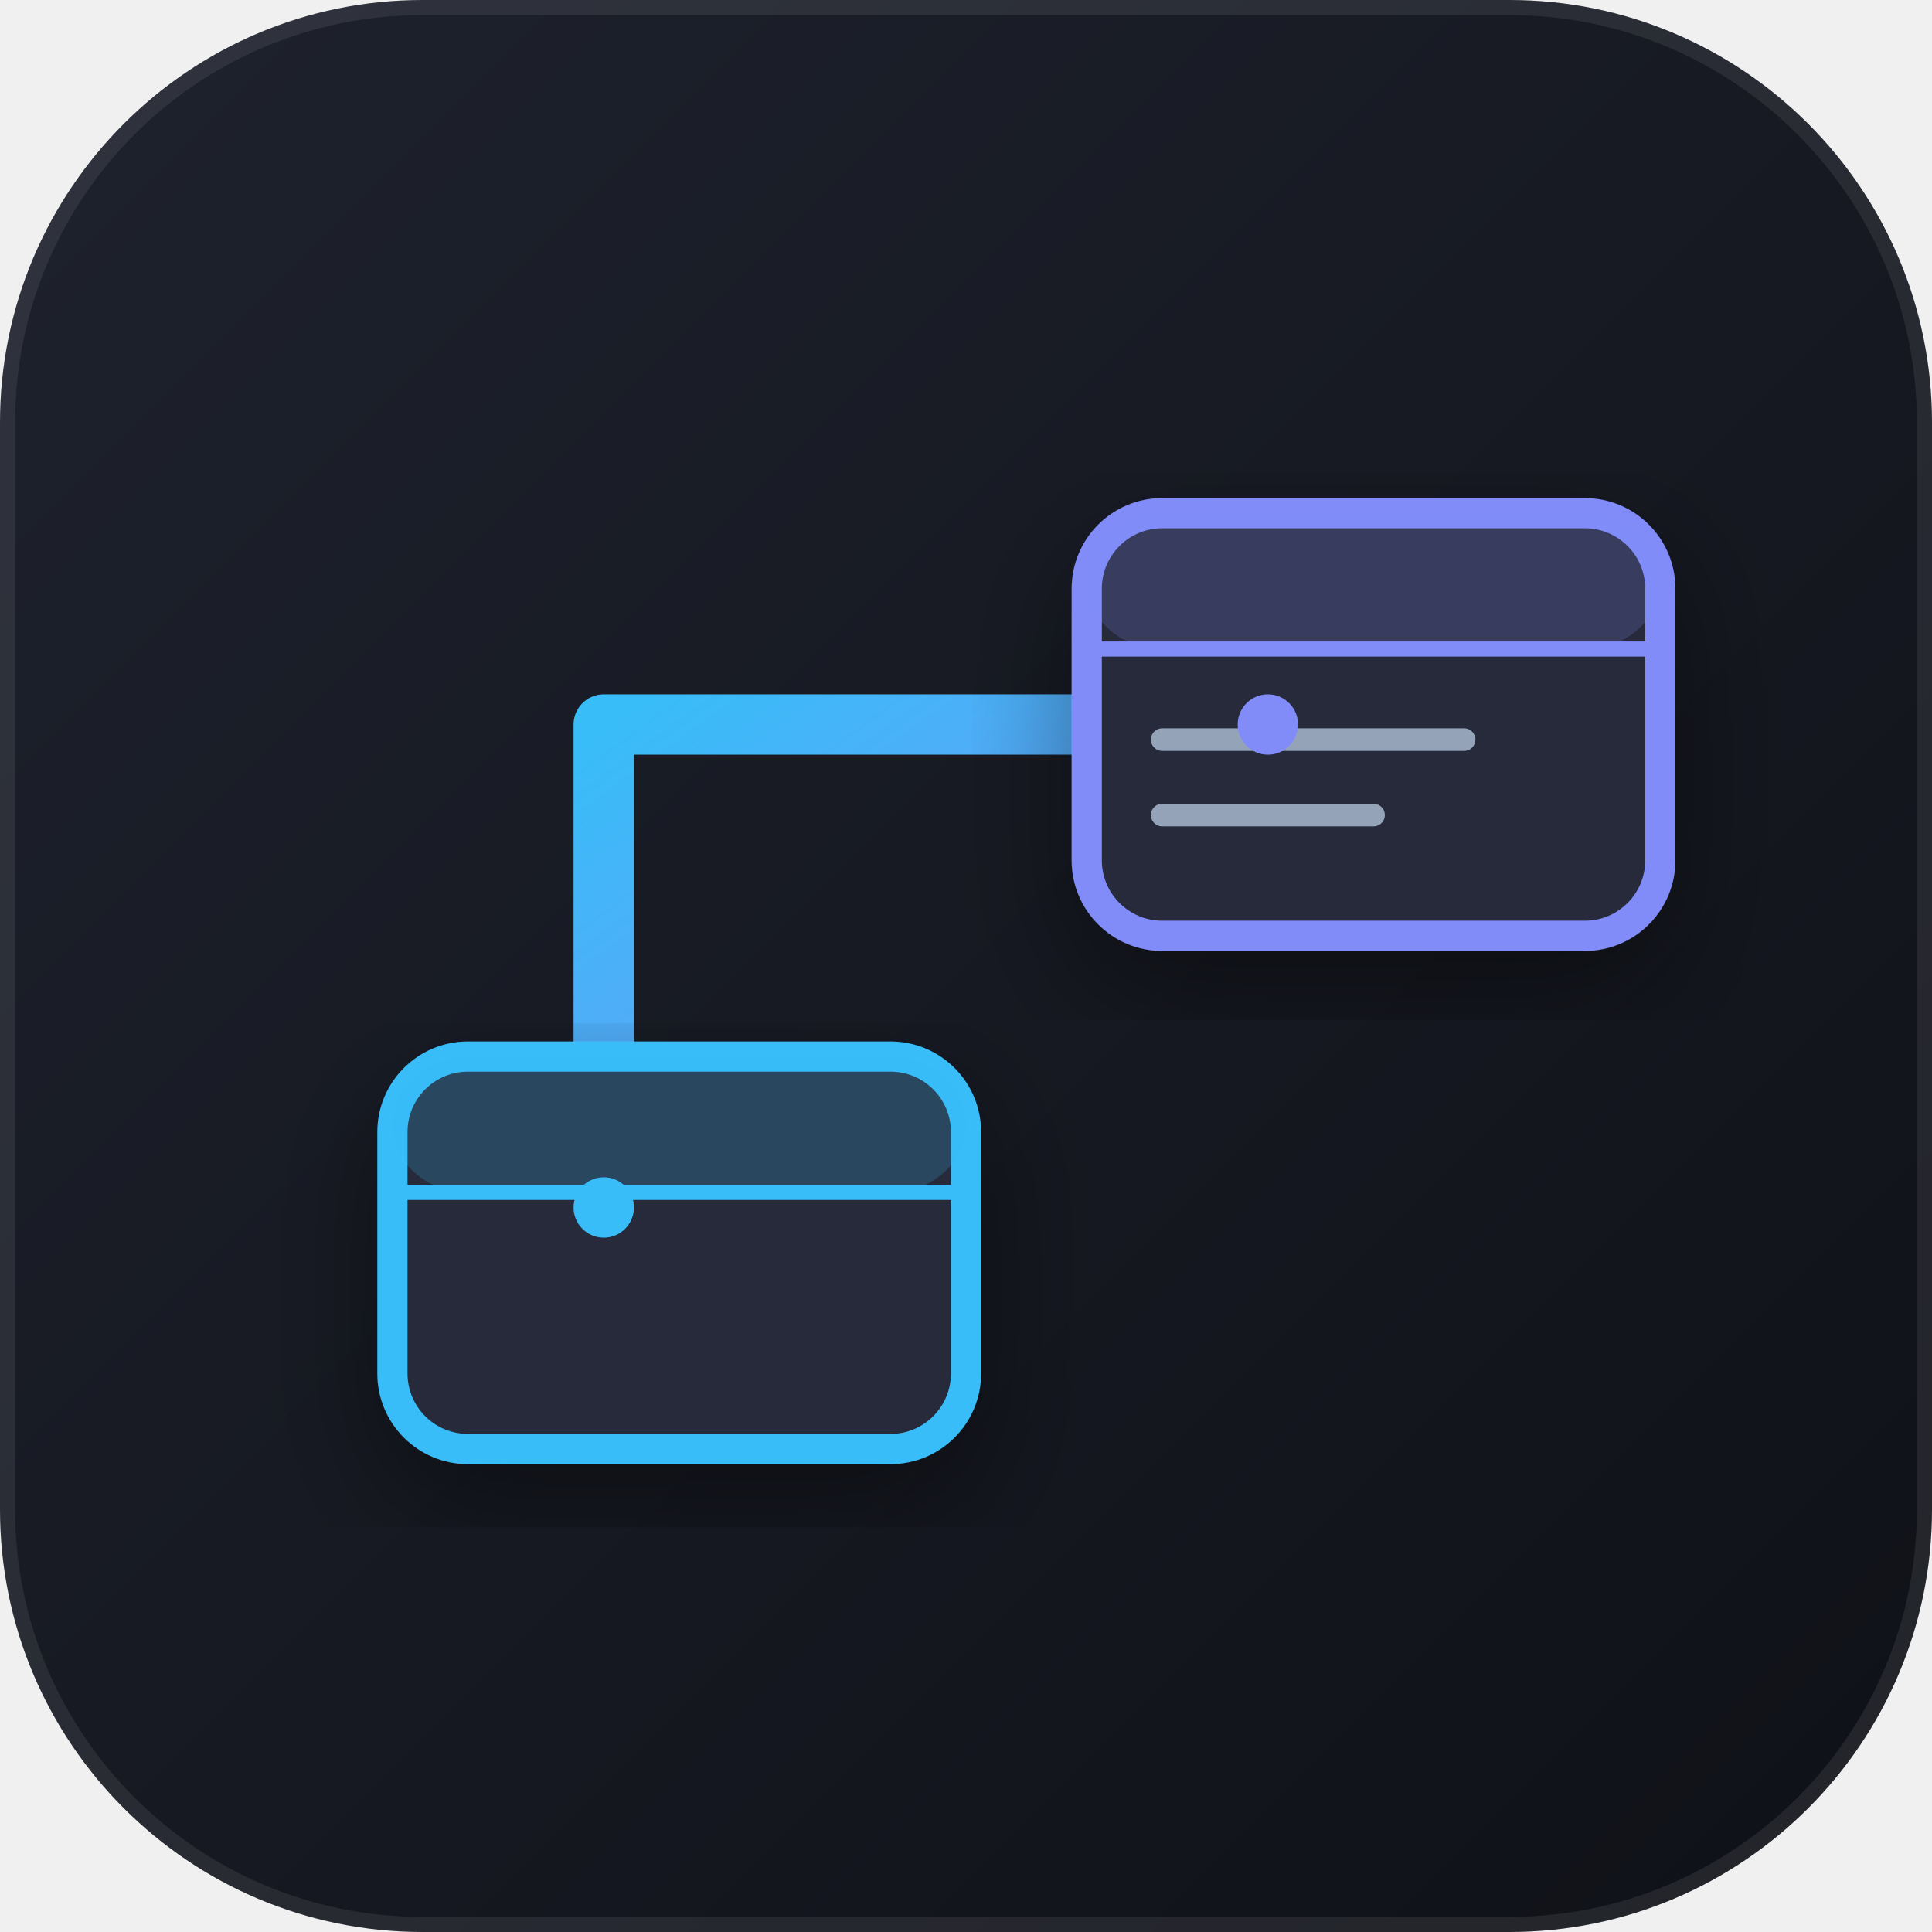
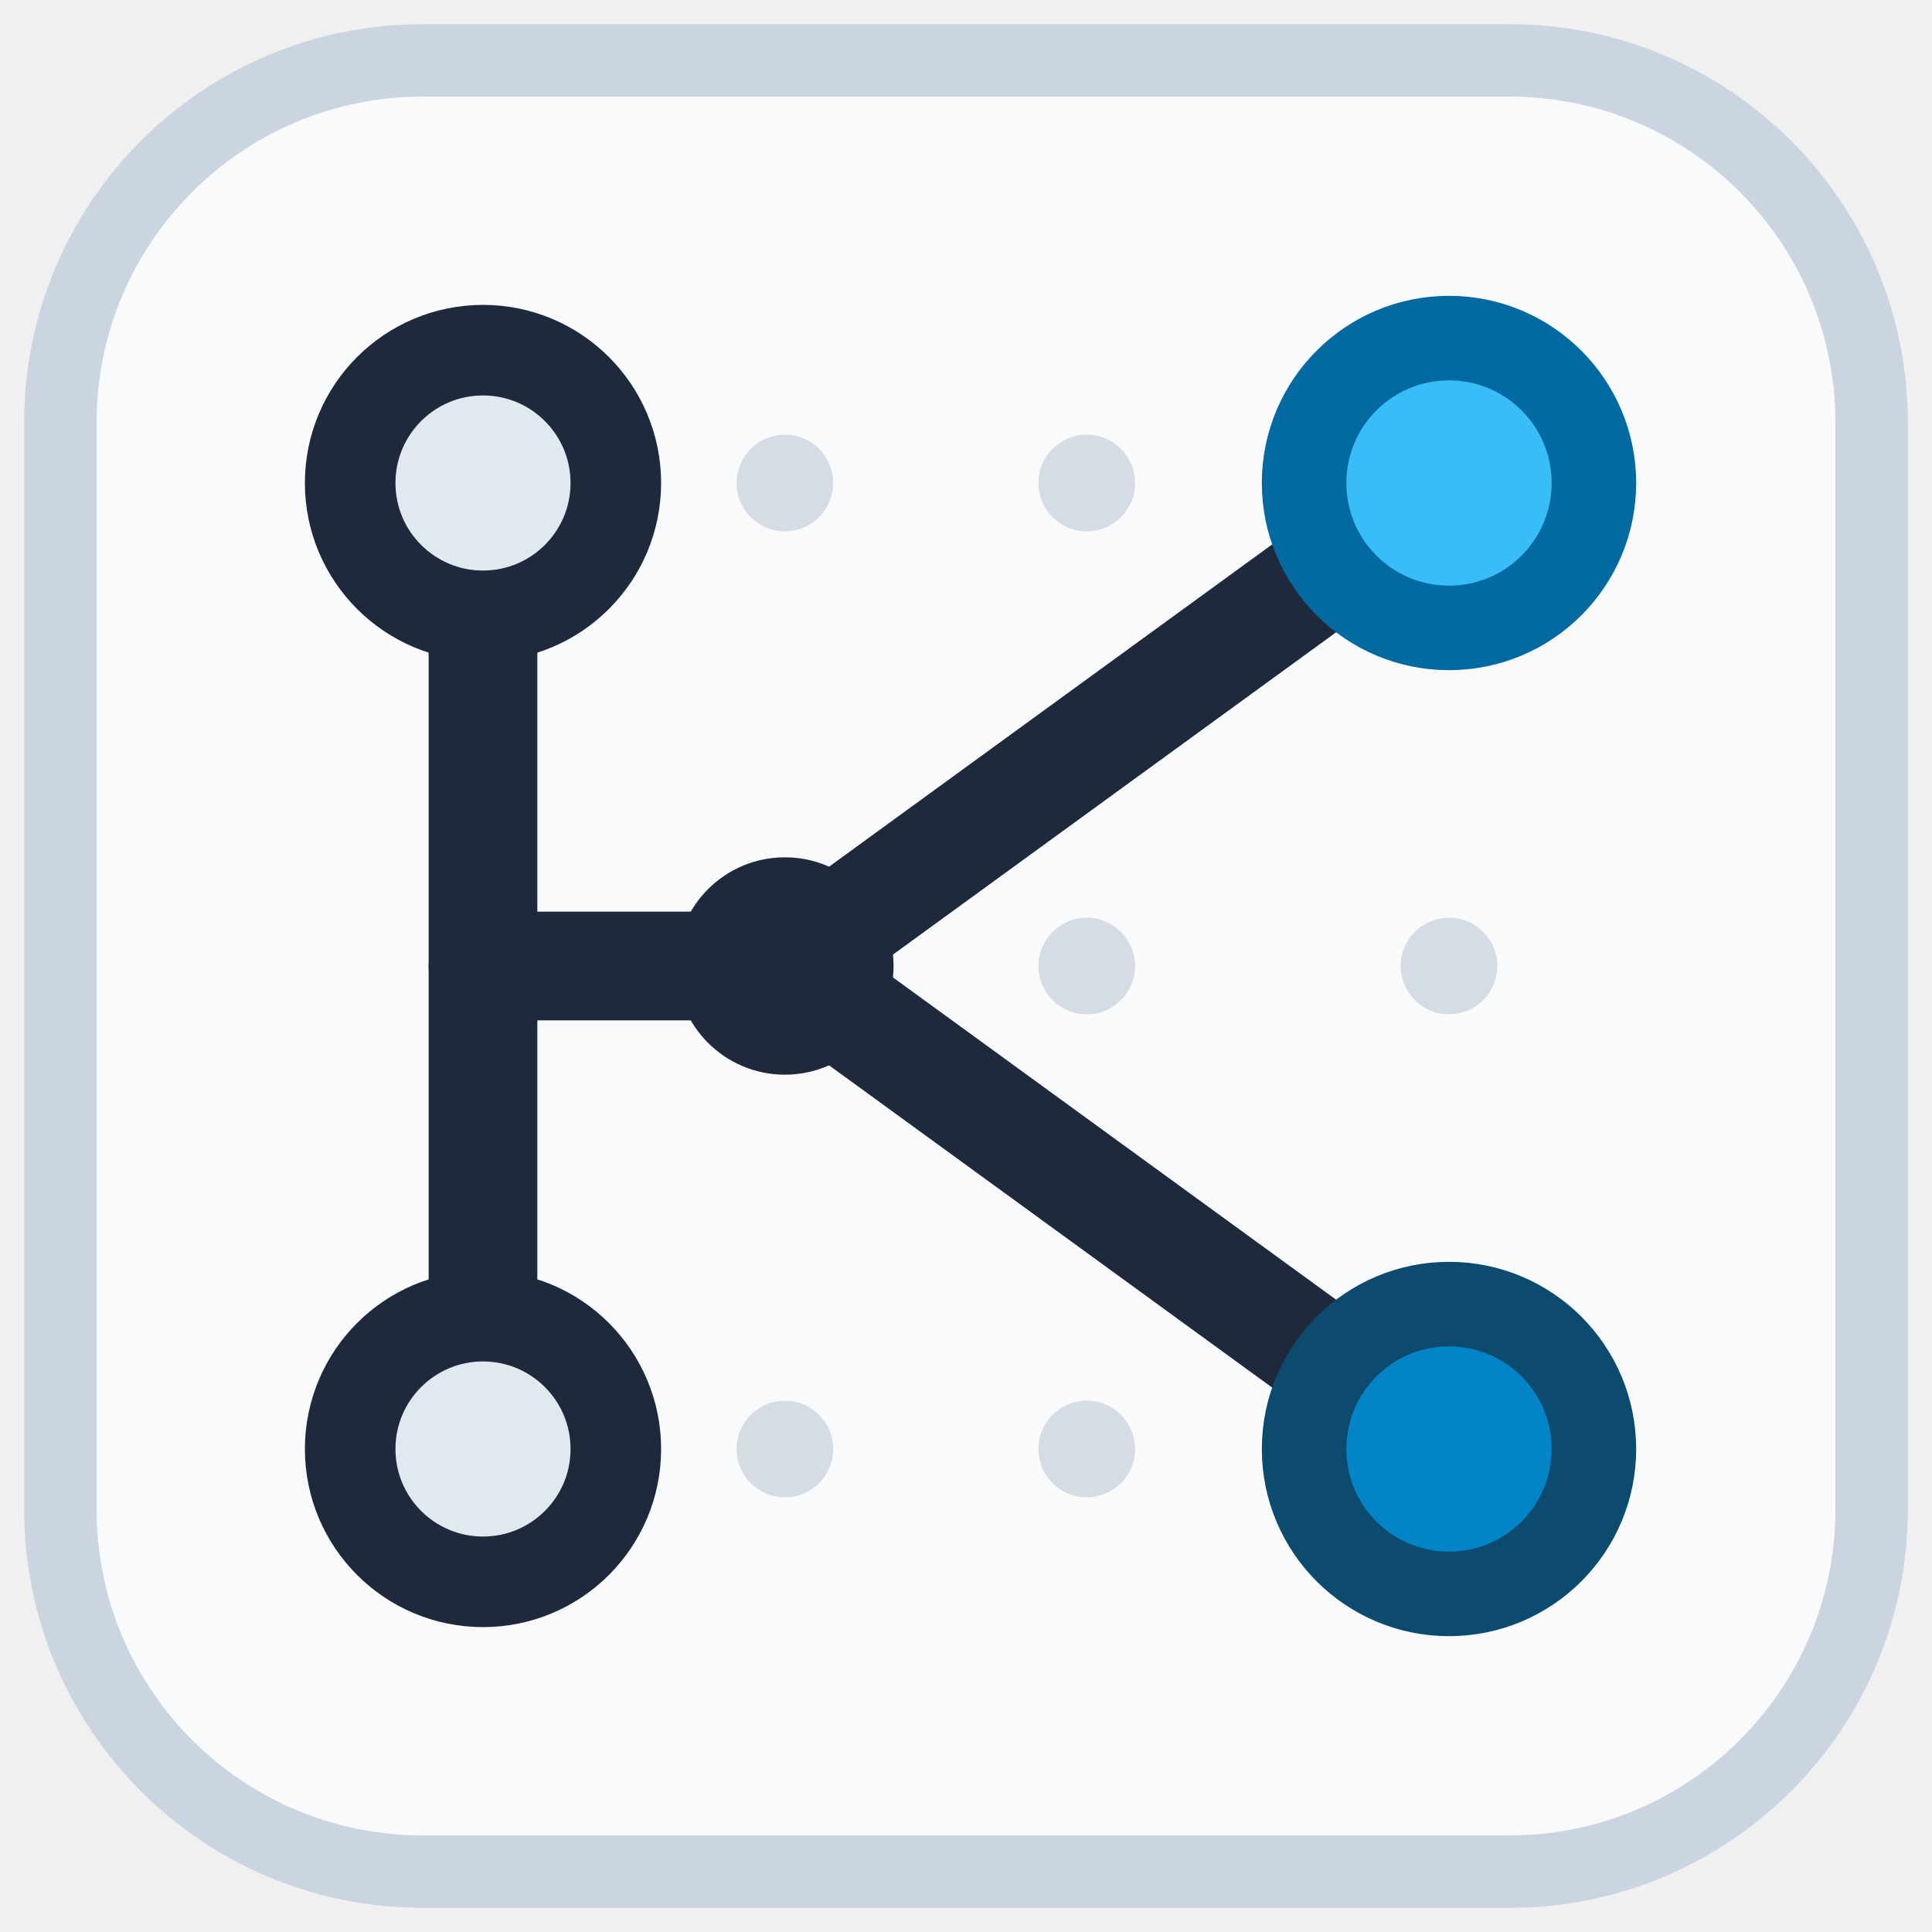
- <svg xmlns="http://www.w3.org/2000/svg" viewBox="0 0 256 256" width="256" height="256">
-   <defs>
-     <linearGradient id="bg-grad" x1="0%" y1="0%" x2="100%" y2="100%">
-       <stop offset="0%" stop-color="#1e222d" />
-       <stop offset="100%" stop-color="#0f1117" />
-     </linearGradient>
-     <linearGradient id="edge-grad" x1="0%" y1="0%" x2="100%" y2="100%">
-       <stop offset="0%" stop-color="#38bdf8" />
-       <stop offset="100%" stop-color="#818cf8" />
-     </linearGradient>
-     <filter id="shadow" x="-20%" y="-20%" width="140%" height="140%">
-       <feDropShadow dx="0" dy="6" stdDeviation="8" flood-color="#000000" flood-opacity="0.4" />
-     </filter>
-   </defs>
-   <rect width="256" height="256" rx="56" fill="url(#bg-grad)" />
-   <rect width="254" height="254" x="1" y="1" rx="55" fill="none" stroke="#ffffff" stroke-opacity="0.08" stroke-width="2" />
-   <path d="M 80 160 L 80 96 L 168 96" fill="none" stroke="url(#edge-grad)" stroke-width="8" stroke-linecap="round" stroke-linejoin="round" />
-   <path d="M 152 82 L 168 96" fill="none" stroke="#818cf8" stroke-width="8" stroke-linecap="round" />
-   <g filter="url(#shadow)">
-     <rect x="52" y="140" width="76" height="52" rx="10" fill="#252b3b" stroke="#38bdf8" stroke-width="4" />
-     <rect x="52" y="140" width="76" height="18" rx="10" fill="#38bdf8" fill-opacity="0.2" />
-     <line x1="52" y1="158" x2="128" y2="158" stroke="#38bdf8" stroke-width="2" />
-     <circle cx="80" cy="160" r="4" fill="#38bdf8" />
+ <svg xmlns="http://www.w3.org/2000/svg" viewBox="0 0 32 32" width="32" height="32" fill="none">
+   <rect x="1" y="1" width="30" height="30" rx="6" fill="#f8fafc" stroke="#cbd5e1" stroke-width="1.2" />
+   <g fill="#94a3b8" opacity="0.35">
+     <circle cx="8" cy="8" r="0.8" />
+     <circle cx="13" cy="8" r="0.8" />
+     <circle cx="18" cy="8" r="0.8" />
+     <circle cx="24" cy="8" r="0.8" />
+     <circle cx="8" cy="16" r="0.8" />
+     <circle cx="13" cy="16" r="0.8" />
+     <circle cx="18" cy="16" r="0.8" />
+     <circle cx="24" cy="16" r="0.8" />
+     <circle cx="8" cy="24" r="0.8" />
+     <circle cx="13" cy="24" r="0.8" />
+     <circle cx="18" cy="24" r="0.8" />
+     <circle cx="24" cy="24" r="0.8" />
  </g>
-   <g filter="url(#shadow)">
-     <rect x="144" y="68" width="76" height="56" rx="10" fill="#252b3b" stroke="#818cf8" stroke-width="4" />
-     <rect x="144" y="68" width="76" height="18" rx="10" fill="#818cf8" fill-opacity="0.2" />
-     <line x1="144" y1="86" x2="220" y2="86" stroke="#818cf8" stroke-width="2" />
-     <line x1="154" y1="98" x2="194" y2="98" stroke="#94a3b8" stroke-width="3" stroke-linecap="round" />
-     <line x1="154" y1="108" x2="182" y2="108" stroke="#94a3b8" stroke-width="3" stroke-linecap="round" />
-     <circle cx="168" cy="96" r="4" fill="#818cf8" />
+   <g stroke="#1e293b" stroke-width="1.8" stroke-linecap="round" stroke-linejoin="round">
+     <line x1="8" y1="8" x2="8" y2="24" />
+     <line x1="8" y1="16" x2="13" y2="16" />
+     <line x1="13" y1="16" x2="24" y2="8" />
+     <line x1="13" y1="16" x2="24" y2="24" />
  </g>
+   <circle cx="8" cy="8" r="2.2" fill="#e2e8f0" stroke="#1e293b" stroke-width="1.5" />
+   <circle cx="8" cy="24" r="2.2" fill="#e2e8f0" stroke="#1e293b" stroke-width="1.5" />
+   <circle cx="13" cy="16" r="1.8" fill="#1e293b" />
+   <circle cx="24" cy="8" r="2.4" fill="#38bdf8" stroke="#0369a1" stroke-width="1.4" />
+   <circle cx="24" cy="24" r="2.4" fill="#0284c7" stroke="#0c4a6e" stroke-width="1.4" />
</svg>
